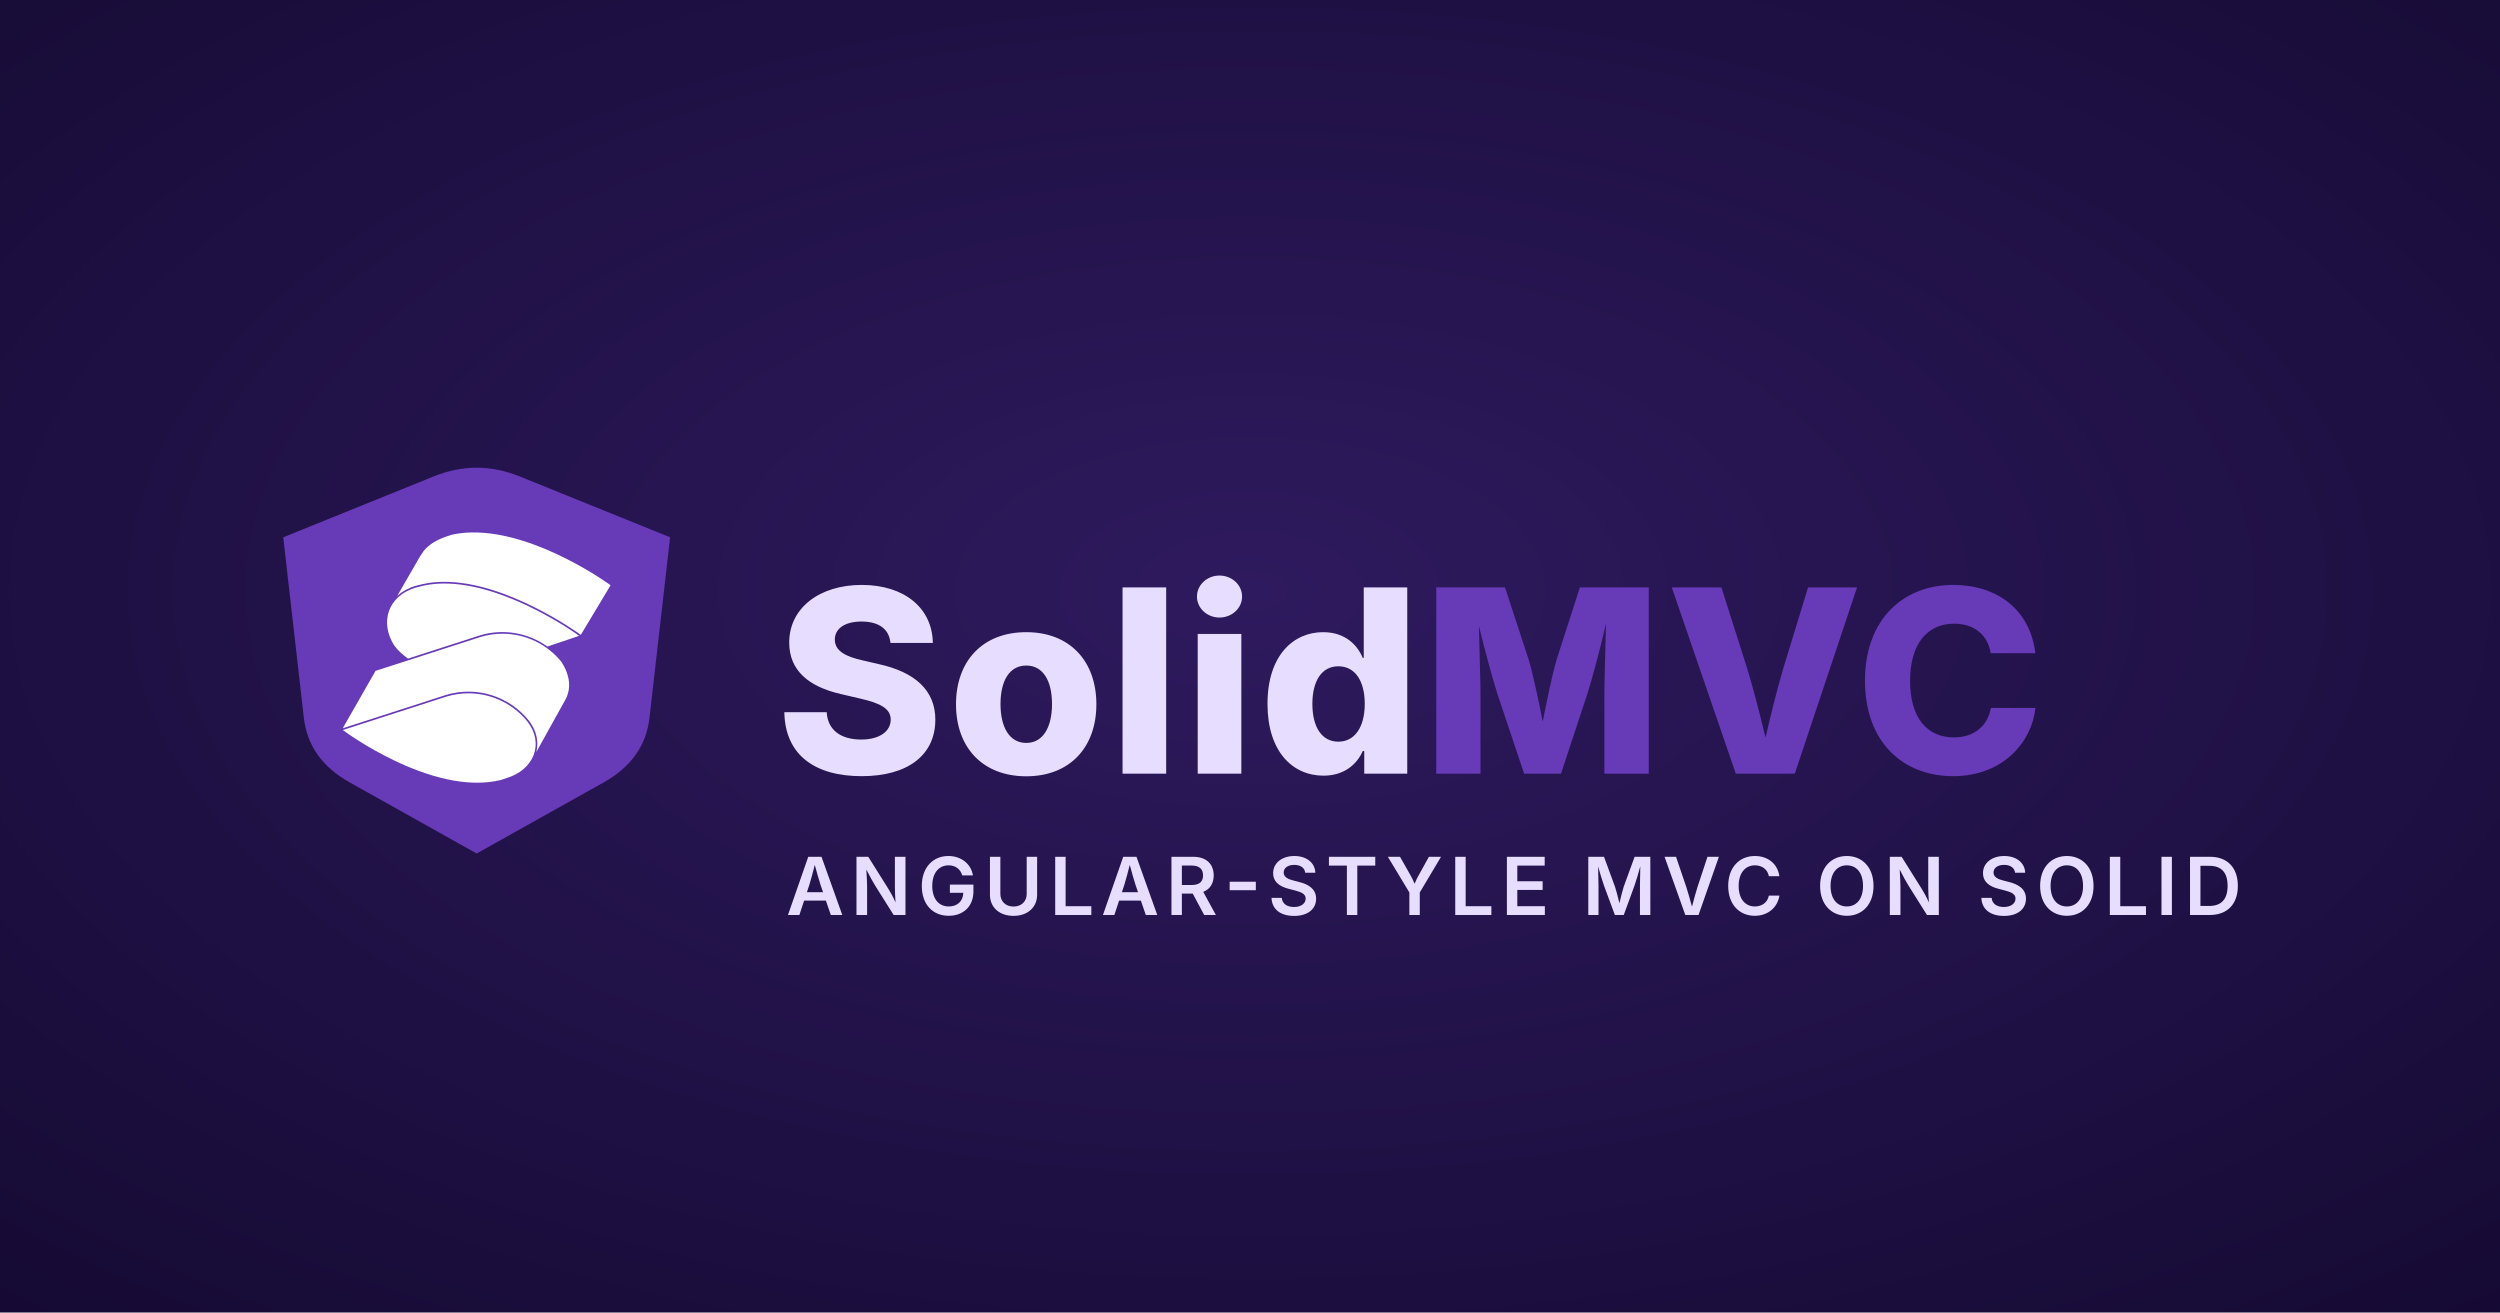
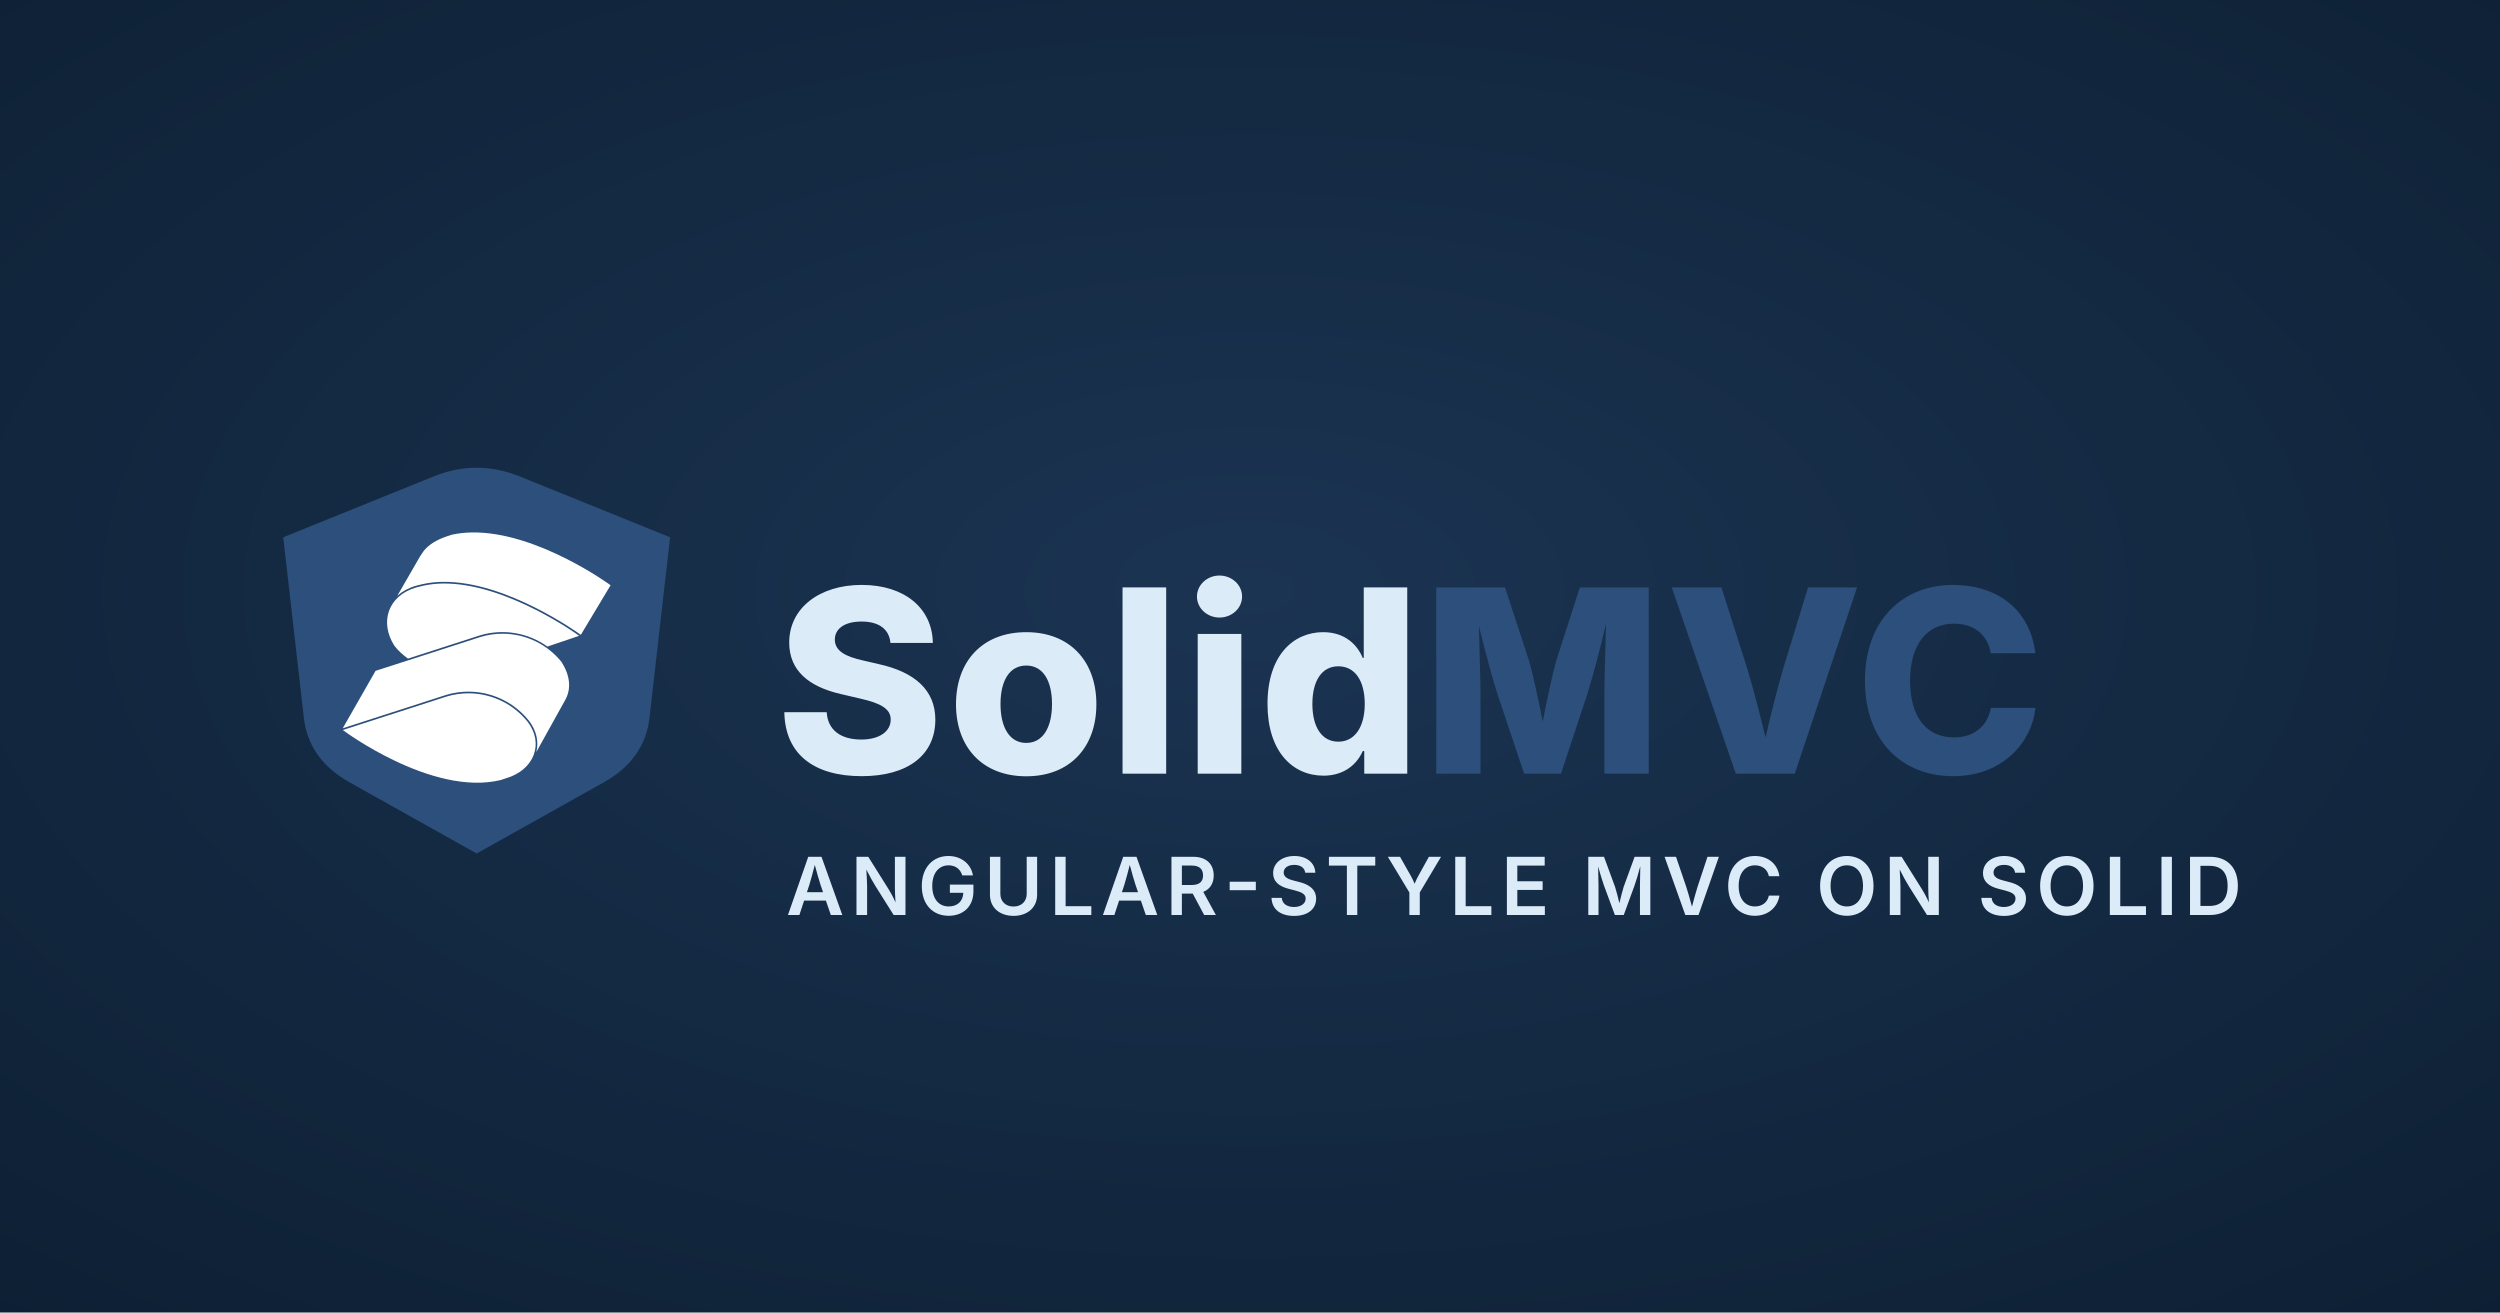
<svg xmlns="http://www.w3.org/2000/svg" viewBox="0 0 1200 630">
  <defs>
    <radialGradient id="bg" cx="50%" cy="45%" r="75%">
-       <stop offset="0%" stop-color="#2e1a5e" />
-       <stop offset="100%" stop-color="#150a33" />
+       <stop offset="0%" stop-color="#1b3452" />
+       <stop offset="100%" stop-color="#0d1f33" />
    </radialGradient>
  </defs>
  <rect width="1200" height="630" fill="url(#bg)" />
  <g transform="translate(100.8 151.2) scale(1.28)">
    <g transform="translate(-55 -11.5) scale(0.62)">
      <g transform="translate(70 73.5) scale(15)">
-         <path d="M 10.28,2.84 Q 12,2.15 13.72,2.84 L 19.8,5.3 L 18.97,12.57 Q 18.78,14.26 17.11,15.19 L 12,18.05 L 6.89,15.19 Q 5.22,14.26 5.03,12.57 L 4.2,5.3 Z" fill="#673ab8" />
+         <path d="M 10.28,2.84 Q 12,2.15 13.72,2.84 L 19.8,5.3 L 18.97,12.57 Q 18.78,14.26 17.11,15.19 L 12,18.05 L 6.89,15.19 Q 5.22,14.26 5.03,12.57 L 4.2,5.3 Z" fill="#2c4f7c" />
        <g transform="translate(6.6 4.75) scale(0.45)">
          <path d="M11.558.788A9.082 9.082 0 0 0 9.776.99l-.453.15c-.906.303-1.656.755-2.1 1.348l-.301.452-2.035 3.528c.426-.387.974-.698 1.643-.894h.001l.613-.154h.001a8.82 8.82 0 0 1 1.777-.206c2.916-.053 6.033 1.148 8.423 2.36 2.317 1.175 3.888 2.32 3.987 2.39L24 5.518c-.082-.06-1.66-1.21-3.991-2.386-2.393-1.206-5.521-2.396-8.45-2.343zM8.924 5.366a8.634 8.634 0 0 0-1.745.203l-.606.151c-1.278.376-2.095 1.16-2.43 2.108-.334.948-.188 2.065.487 3.116.33.43.747.813 1.216 1.147L12.328 10h.001a6.943 6.943 0 0 1 6.013 1.013l2.844-.963c-.17-.124-1.663-1.2-3.91-2.34-2.379-1.206-5.479-2.396-8.352-2.344zm5.435 4.497a6.791 6.791 0 0 0-1.984.283L2.94 13.189 0 18.334l9.276-2.992a6.945 6.945 0 0 1 7.408 2.314v.001c.695.903.89 1.906.66 2.808l2.572-4.63c.595-1.041.45-2.225-.302-3.429a6.792 6.792 0 0 0-5.255-2.543zm-3.031 5.341a6.787 6.787 0 0 0-2.006.283L.008 18.492c.175.131 2.02 1.498 4.687 2.768 2.797 1.332 6.37 2.467 9.468 1.712l.454-.152h.002c1.278-.376 2.134-1.162 2.487-2.09.353-.93.207-2.004-.541-2.978a6.791 6.791 0 0 0-5.237-2.548z" fill="#ffffff" />
        </g>
      </g>
    </g>
-     <text x="212" y="172" font-family="system-ui, -apple-system, sans-serif" font-weight="800" font-size="96" fill="#e6ddff" letter-spacing="1">Solid<tspan fill="#673ab8">MVC</tspan>
+     <text x="212" y="172" font-family="system-ui, -apple-system, sans-serif" font-weight="800" font-size="96" fill="#dcebf8" letter-spacing="1">Solid<tspan fill="#2c4f7c">MVC</tspan>
    </text>
-     <text x="216" y="225" font-family="system-ui, -apple-system, sans-serif" font-weight="600" font-size="30" fill="#e6ddff" letter-spacing="2.4">ANGULAR-STYLE MVC ON SOLID</text>
+     <text x="216" y="225" font-family="system-ui, -apple-system, sans-serif" font-weight="600" font-size="30" fill="#dcebf8" letter-spacing="2.4">ANGULAR-STYLE MVC ON SOLID</text>
  </g>
</svg>
